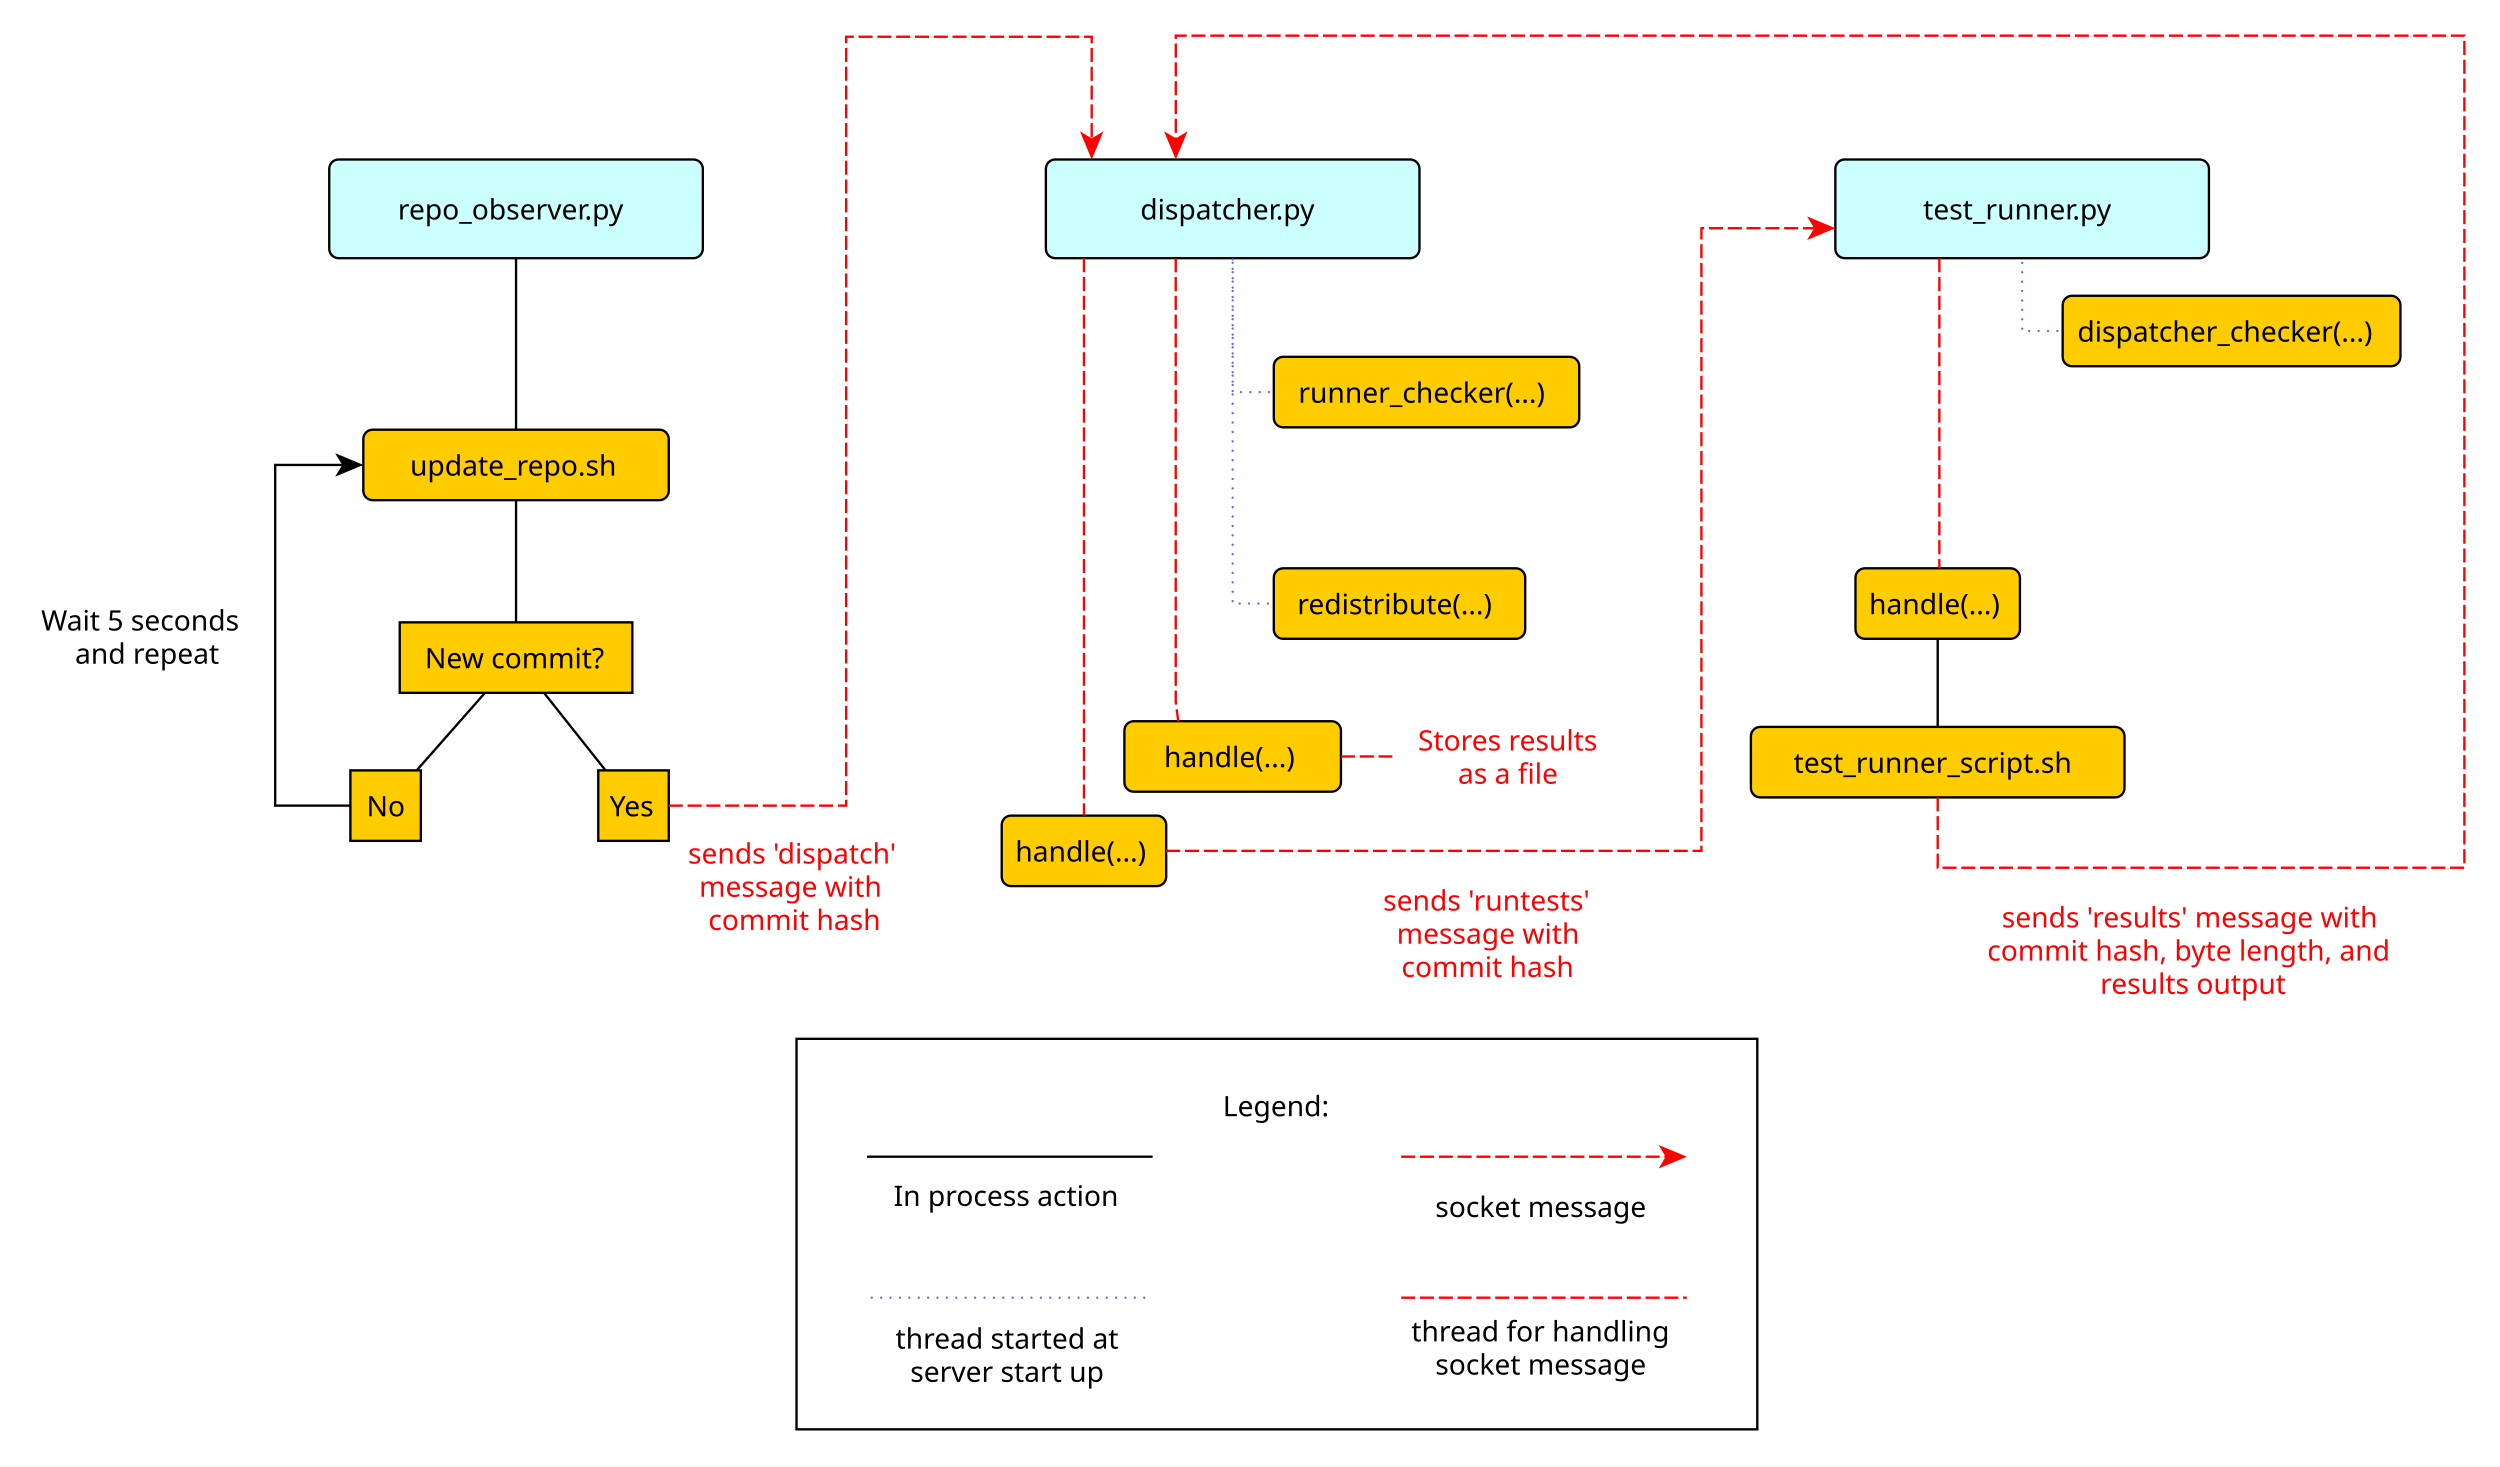
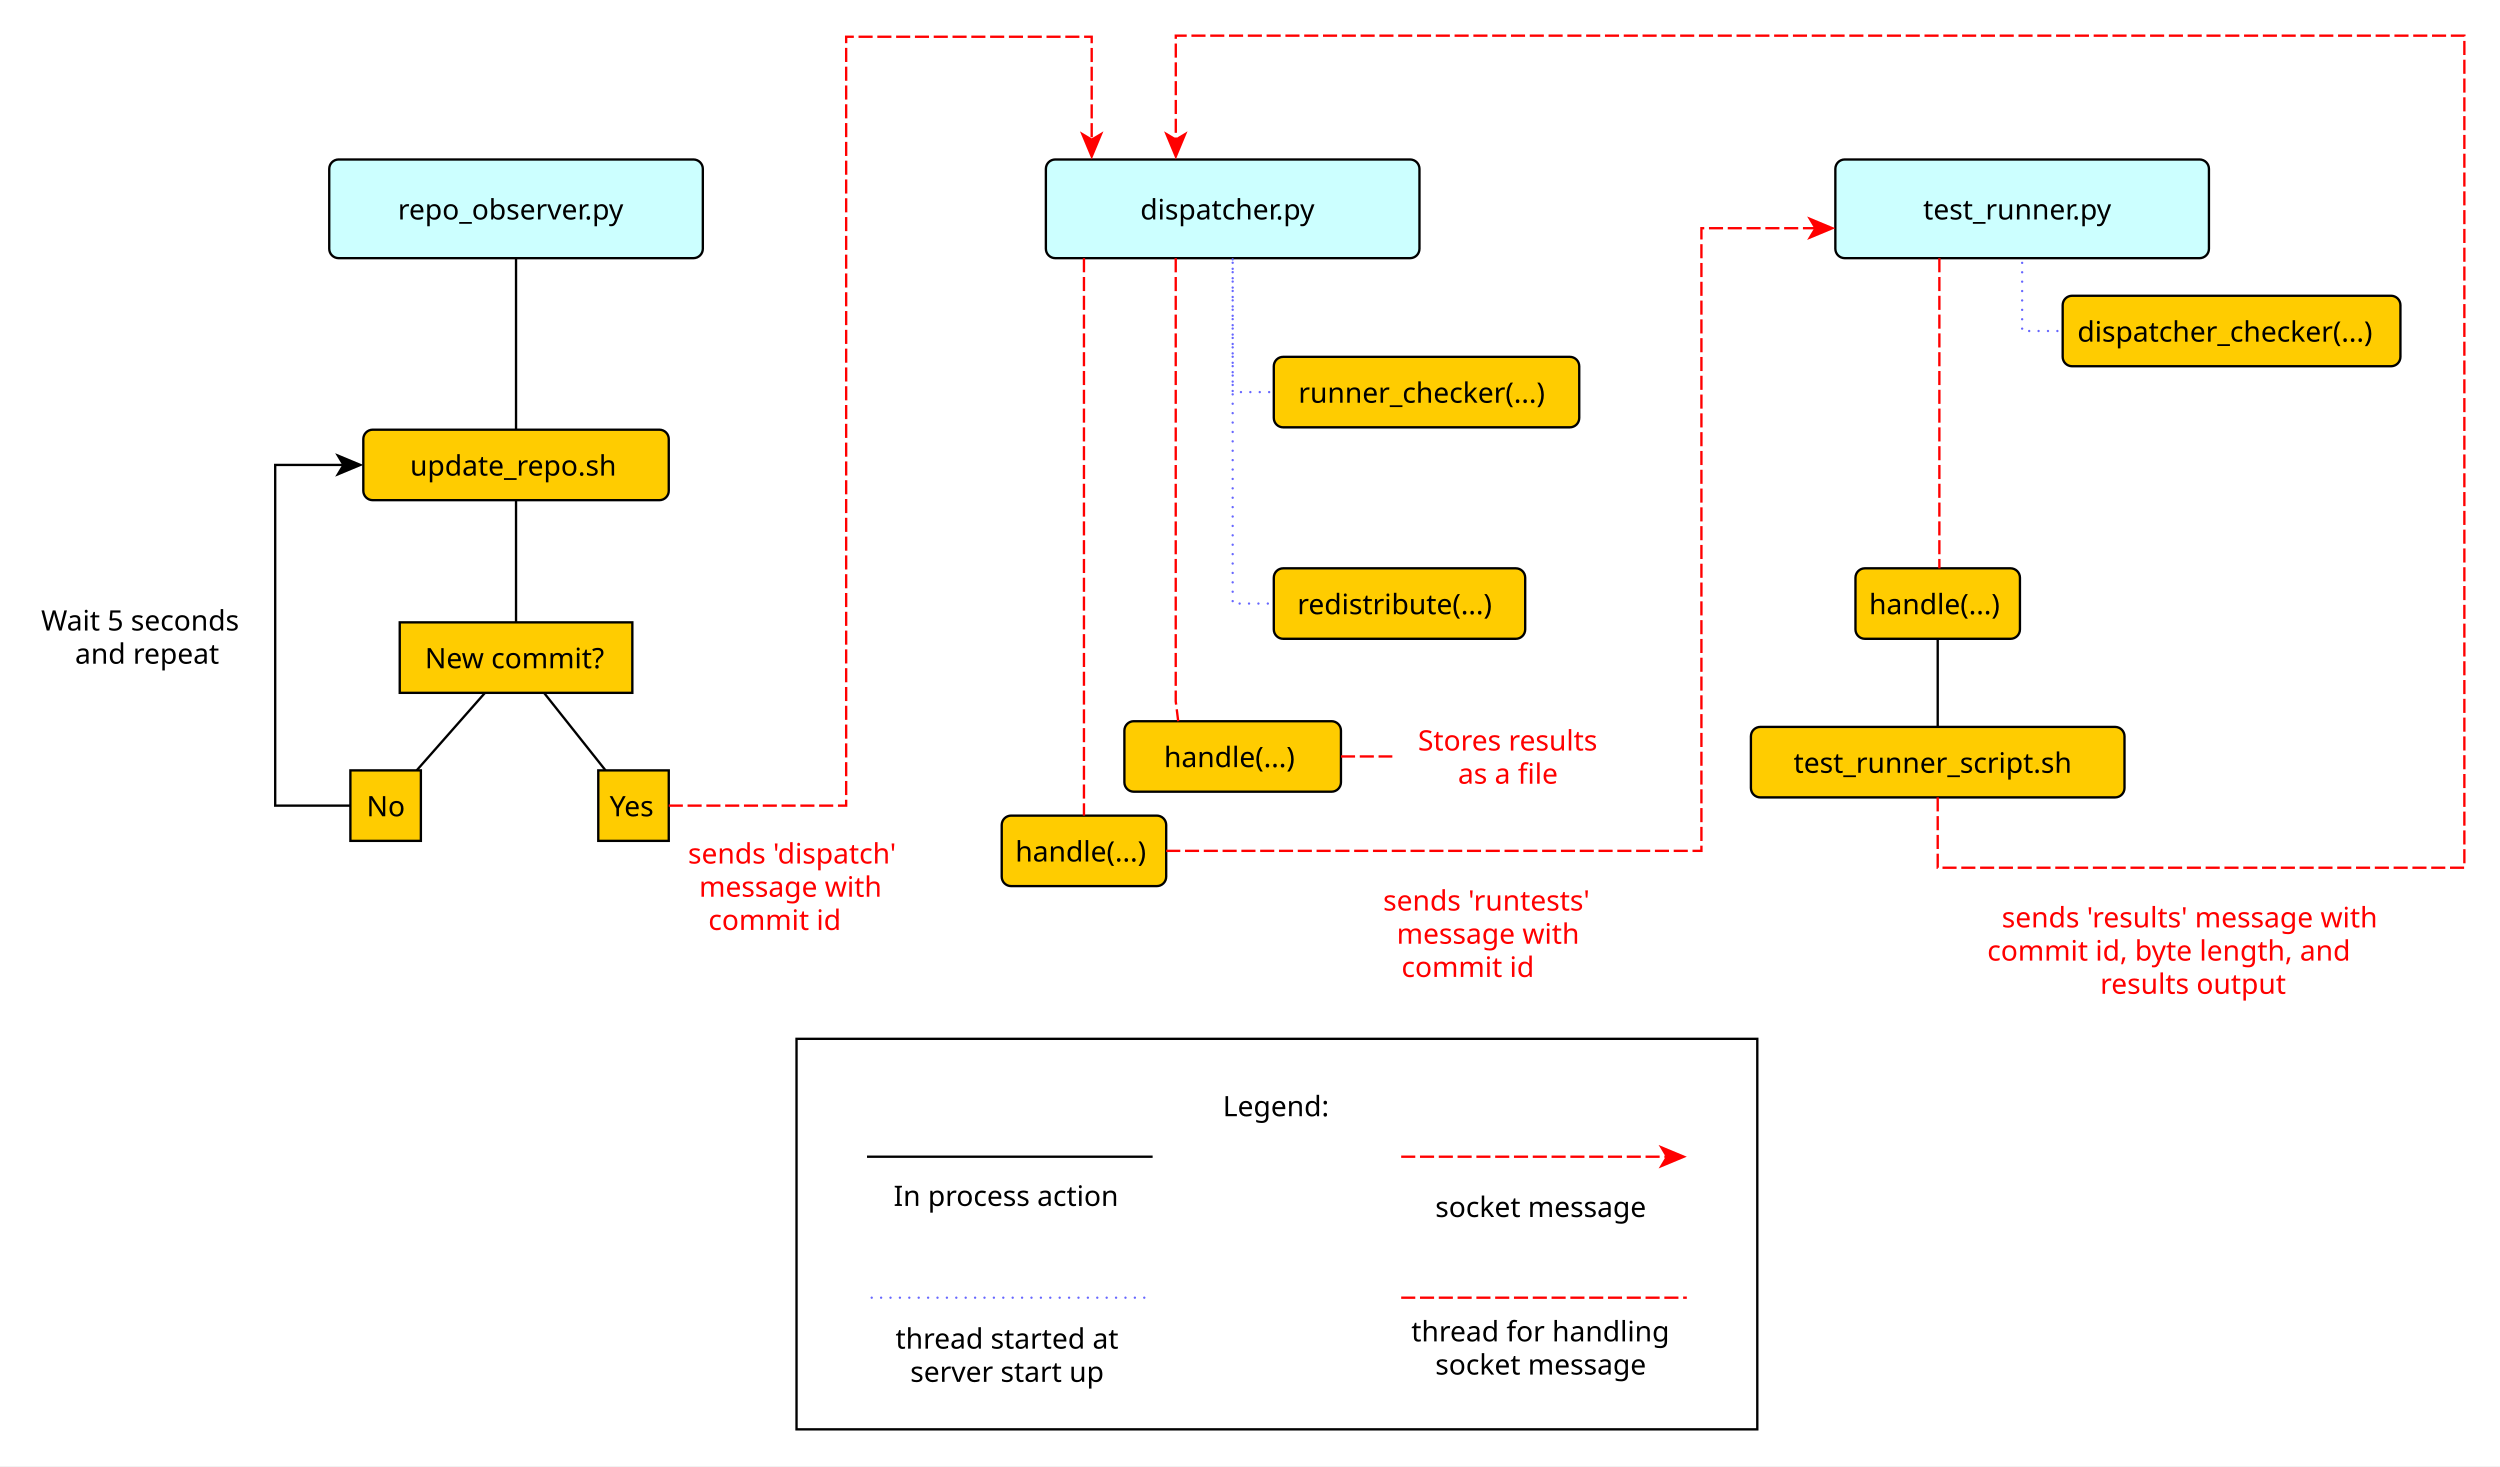
<svg xmlns="http://www.w3.org/2000/svg" fill-opacity="1" color-rendering="auto" color-interpolation="auto" stroke="black" text-rendering="auto" stroke-linecap="square" width="1064" stroke-miterlimit="10" stroke-opacity="1" shape-rendering="auto" fill="black" stroke-dasharray="none" font-weight="normal" stroke-width="1" height="624" font-family="'Dialog'" font-style="normal" stroke-linejoin="miter" font-size="12" stroke-dashoffset="0" image-rendering="auto">
  <defs id="genericDefs" />
  <g>
    <defs id="defs1">
      <clipPath clipPathUnits="userSpaceOnUse" id="clipPath1">
        <path d="M0 0 L1064 0 L1064 624 L0 624 L0 0 Z" />
      </clipPath>
      <clipPath clipPathUnits="userSpaceOnUse" id="clipPath2">
        <path d="M-154 -160 L910 -160 L910 464 L-154 464 L-154 -160 Z" />
      </clipPath>
    </defs>
    <g fill="white" text-rendering="geometricPrecision" shape-rendering="geometricPrecision" transform="translate(154,160)" stroke="white">
      <rect x="-154" width="1064" height="624" y="-160" clip-path="url(#clipPath2)" stroke="none" />
    </g>
    <g fill="rgb(204,255,255)" text-rendering="geometricPrecision" shape-rendering="geometricPrecision" transform="matrix(1,0,0,1,154,160)" stroke="rgb(204,255,255)">
      <rect x="-13.875" y="-92.125" clip-path="url(#clipPath2)" width="159" rx="4" ry="4" height="42" stroke="none" />
    </g>
    <g text-rendering="geometricPrecision" stroke-miterlimit="1.45" shape-rendering="geometricPrecision" font-family="sans-serif" transform="matrix(1,0,0,1,154,160)" stroke-linecap="butt">
      <text x="15.334" xml:space="preserve" y="-66.59" clip-path="url(#clipPath2)" stroke="none">repo_observer.py</text>
      <rect x="-13.875" y="-92.125" clip-path="url(#clipPath2)" fill="none" width="159" rx="4" ry="4" height="42" />
    </g>
    <g fill="rgb(204,255,255)" text-rendering="geometricPrecision" shape-rendering="geometricPrecision" transform="matrix(1,0,0,1,154,160)" stroke="rgb(204,255,255)">
      <rect x="291.125" y="-92.125" clip-path="url(#clipPath2)" width="159" rx="4" ry="4" height="42" stroke="none" />
    </g>
    <g text-rendering="geometricPrecision" stroke-miterlimit="1.45" shape-rendering="geometricPrecision" font-family="sans-serif" transform="matrix(1,0,0,1,154,160)" stroke-linecap="butt">
      <text x="331.317" xml:space="preserve" y="-66.59" clip-path="url(#clipPath2)" stroke="none">dispatcher.py</text>
      <rect x="291.125" y="-92.125" clip-path="url(#clipPath2)" fill="none" width="159" rx="4" ry="4" height="42" />
    </g>
    <g fill="rgb(204,255,255)" text-rendering="geometricPrecision" shape-rendering="geometricPrecision" transform="matrix(1,0,0,1,154,160)" stroke="rgb(204,255,255)">
      <rect x="627.125" y="-92.125" clip-path="url(#clipPath2)" width="159" rx="4" ry="4" height="42" stroke="none" />
    </g>
    <g text-rendering="geometricPrecision" stroke-miterlimit="1.45" shape-rendering="geometricPrecision" font-family="sans-serif" transform="matrix(1,0,0,1,154,160)" stroke-linecap="butt">
      <text x="664.502" xml:space="preserve" y="-66.59" clip-path="url(#clipPath2)" stroke="none">test_runner.py</text>
      <rect x="627.125" y="-92.125" clip-path="url(#clipPath2)" fill="none" width="159" rx="4" ry="4" height="42" />
    </g>
    <g fill="rgb(255,204,0)" text-rendering="geometricPrecision" shape-rendering="geometricPrecision" transform="matrix(1,0,0,1,154,160)" stroke="rgb(255,204,0)">
      <rect x="0.625" y="22.875" clip-path="url(#clipPath2)" width="130" rx="4" ry="4" height="30" stroke="none" />
    </g>
    <g text-rendering="geometricPrecision" stroke-miterlimit="1.45" shape-rendering="geometricPrecision" font-family="sans-serif" transform="matrix(1,0,0,1,154,160)" stroke-linecap="butt">
      <text x="20.508" xml:space="preserve" y="42.41" clip-path="url(#clipPath2)" stroke="none">update_repo.sh</text>
      <rect x="0.625" y="22.875" clip-path="url(#clipPath2)" fill="none" width="130" rx="4" ry="4" height="30" />
    </g>
    <g fill="rgb(255,204,0)" text-rendering="geometricPrecision" shape-rendering="geometricPrecision" transform="matrix(1,0,0,1,154,160)" stroke="rgb(255,204,0)">
      <rect x="591.188" y="149.375" clip-path="url(#clipPath2)" width="159" rx="4" ry="4" height="30" stroke="none" />
    </g>
    <g text-rendering="geometricPrecision" stroke-miterlimit="1.45" shape-rendering="geometricPrecision" font-family="sans-serif" transform="matrix(1,0,0,1,154,160)" stroke-linecap="butt">
      <text x="609.352" xml:space="preserve" y="168.91" clip-path="url(#clipPath2)" stroke="none">test_runner_script.sh</text>
      <rect x="591.188" y="149.375" clip-path="url(#clipPath2)" fill="none" width="159" rx="4" ry="4" height="30" />
    </g>
    <g fill="rgb(255,204,0)" text-rendering="geometricPrecision" shape-rendering="geometricPrecision" transform="matrix(1,0,0,1,154,160)" stroke="rgb(255,204,0)">
      <rect x="16.125" width="99" height="30" y="104.875" clip-path="url(#clipPath2)" stroke="none" />
    </g>
    <g text-rendering="geometricPrecision" stroke-miterlimit="1.45" shape-rendering="geometricPrecision" font-family="sans-serif" transform="matrix(1,0,0,1,154,160)" stroke-linecap="butt">
      <text x="26.856" xml:space="preserve" y="124.41" clip-path="url(#clipPath2)" stroke="none">New commit?</text>
      <rect fill="none" x="16.125" width="99" height="30" y="104.875" clip-path="url(#clipPath2)" />
    </g>
    <g fill="rgb(255,204,0)" text-rendering="geometricPrecision" shape-rendering="geometricPrecision" transform="matrix(1,0,0,1,154,160)" stroke="rgb(255,204,0)">
      <rect x="100.625" width="30" height="30" y="167.875" clip-path="url(#clipPath2)" stroke="none" />
    </g>
    <g text-rendering="geometricPrecision" stroke-miterlimit="1.45" shape-rendering="geometricPrecision" font-family="sans-serif" transform="matrix(1,0,0,1,154,160)" stroke-linecap="butt">
      <text x="105.485" xml:space="preserve" y="187.41" clip-path="url(#clipPath2)" stroke="none">Yes</text>
      <rect fill="none" x="100.625" width="30" height="30" y="167.875" clip-path="url(#clipPath2)" />
    </g>
    <g fill="rgb(255,204,0)" text-rendering="geometricPrecision" shape-rendering="geometricPrecision" transform="matrix(1,0,0,1,154,160)" stroke="rgb(255,204,0)">
      <rect x="-4.875" width="30" height="30" y="167.875" clip-path="url(#clipPath2)" stroke="none" />
    </g>
    <g text-rendering="geometricPrecision" stroke-miterlimit="1.45" shape-rendering="geometricPrecision" font-family="sans-serif" transform="matrix(1,0,0,1,154,160)" stroke-linecap="butt">
      <text x="2.007" xml:space="preserve" y="187.41" clip-path="url(#clipPath2)" stroke="none">No</text>
      <rect fill="none" x="-4.875" width="30" height="30" y="167.875" clip-path="url(#clipPath2)" />
      <text x="-136.508" xml:space="preserve" y="108.344" clip-path="url(#clipPath2)" stroke="none">Wait 5 seconds </text>
      <text x="-122.061" xml:space="preserve" y="122.477" clip-path="url(#clipPath2)" stroke="none">and repeat</text>
    </g>
    <g fill="rgb(255,204,0)" text-rendering="geometricPrecision" shape-rendering="geometricPrecision" transform="matrix(1,0,0,1,154,160)" stroke="rgb(255,204,0)">
      <rect x="388.125" y="-8.125" clip-path="url(#clipPath2)" width="130" rx="4" ry="4" height="30" stroke="none" />
    </g>
    <g text-rendering="geometricPrecision" stroke-miterlimit="1.45" shape-rendering="geometricPrecision" font-family="sans-serif" transform="matrix(1,0,0,1,154,160)" stroke-linecap="butt">
      <text x="398.586" xml:space="preserve" y="11.41" clip-path="url(#clipPath2)" stroke="none">runner_checker(...)</text>
      <rect x="388.125" y="-8.125" clip-path="url(#clipPath2)" fill="none" width="130" rx="4" ry="4" height="30" />
    </g>
    <g fill="rgb(255,204,0)" text-rendering="geometricPrecision" shape-rendering="geometricPrecision" transform="matrix(1,0,0,1,154,160)" stroke="rgb(255,204,0)">
      <rect x="388.125" y="81.875" clip-path="url(#clipPath2)" width="107" rx="4" ry="4" height="30" stroke="none" />
    </g>
    <g text-rendering="geometricPrecision" stroke-miterlimit="1.45" shape-rendering="geometricPrecision" font-family="sans-serif" transform="matrix(1,0,0,1,154,160)" stroke-linecap="butt">
      <text x="398.14" xml:space="preserve" y="101.41" clip-path="url(#clipPath2)" stroke="none">redistribute(...)</text>
      <rect x="388.125" y="81.875" clip-path="url(#clipPath2)" fill="none" width="107" rx="4" ry="4" height="30" />
      <text fill="red" x="138.818" xml:space="preserve" y="207.527" clip-path="url(#clipPath2)" stroke="none">sends 'dispatch'</text>
      <text fill="red" x="143.544" xml:space="preserve" y="221.66" clip-path="url(#clipPath2)" stroke="none">message with </text>
-       <text fill="red" x="147.467" xml:space="preserve" y="235.793" clip-path="url(#clipPath2)" stroke="none">commit hash</text>
+       <text fill="red" x="147.467" xml:space="preserve" y="235.793" clip-path="url(#clipPath2)" stroke="none">commit id</text>
    </g>
    <g fill="rgb(255,204,0)" text-rendering="geometricPrecision" shape-rendering="geometricPrecision" transform="matrix(1,0,0,1,154,160)" stroke="rgb(255,204,0)">
      <rect x="272.332" y="187.125" clip-path="url(#clipPath2)" width="70" rx="4" ry="4" height="30" stroke="none" />
    </g>
    <g text-rendering="geometricPrecision" stroke-miterlimit="1.45" shape-rendering="geometricPrecision" font-family="sans-serif" transform="matrix(1,0,0,1,154,160)" stroke-linecap="butt">
      <text x="278.12" xml:space="preserve" y="206.66" clip-path="url(#clipPath2)" stroke="none">handle(...)</text>
      <rect x="272.332" y="187.125" clip-path="url(#clipPath2)" fill="none" width="70" rx="4" ry="4" height="30" />
      <text fill="red" x="434.668" xml:space="preserve" y="227.527" clip-path="url(#clipPath2)" stroke="none">sends 'runtests'</text>
      <text fill="red" x="440.442" xml:space="preserve" y="241.66" clip-path="url(#clipPath2)" stroke="none">message with</text>
-       <text fill="red" x="442.467" xml:space="preserve" y="255.793" clip-path="url(#clipPath2)" stroke="none">commit hash</text>
+       <text fill="red" x="442.467" xml:space="preserve" y="255.793" clip-path="url(#clipPath2)" stroke="none">commit id</text>
    </g>
    <g fill="rgb(255,204,0)" text-rendering="geometricPrecision" shape-rendering="geometricPrecision" transform="matrix(1,0,0,1,154,160)" stroke="rgb(255,204,0)">
      <rect x="723.875" y="-34.125" clip-path="url(#clipPath2)" width="143.75" rx="4" ry="4" height="30" stroke="none" />
    </g>
    <g text-rendering="geometricPrecision" stroke-miterlimit="1.45" shape-rendering="geometricPrecision" font-family="sans-serif" transform="matrix(1,0,0,1,154,160)" stroke-linecap="butt">
      <text x="730.137" xml:space="preserve" y="-14.59" clip-path="url(#clipPath2)" stroke="none">dispatcher_checker(...)</text>
      <rect x="723.875" y="-34.125" clip-path="url(#clipPath2)" fill="none" width="143.75" rx="4" ry="4" height="30" />
    </g>
    <g fill="rgb(255,204,0)" text-rendering="geometricPrecision" shape-rendering="geometricPrecision" transform="matrix(1,0,0,1,154,160)" stroke="rgb(255,204,0)">
      <rect x="635.688" y="81.875" clip-path="url(#clipPath2)" width="70" rx="4" ry="4" height="30" stroke="none" />
    </g>
    <g text-rendering="geometricPrecision" stroke-miterlimit="1.45" shape-rendering="geometricPrecision" font-family="sans-serif" transform="matrix(1,0,0,1,154,160)" stroke-linecap="butt">
      <text x="641.476" xml:space="preserve" y="101.41" clip-path="url(#clipPath2)" stroke="none">handle(...)</text>
      <rect x="635.688" y="81.875" clip-path="url(#clipPath2)" fill="none" width="70" rx="4" ry="4" height="30" />
      <text fill="red" x="697.945" xml:space="preserve" y="234.704" clip-path="url(#clipPath2)" stroke="none">sends 'results' message with</text>
-       <text fill="red" x="691.778" xml:space="preserve" y="248.837" clip-path="url(#clipPath2)" stroke="none">commit hash, byte length, and</text>
+       <text fill="red" x="691.778" xml:space="preserve" y="248.837" clip-path="url(#clipPath2)" stroke="none">commit id, byte length, and</text>
      <text fill="red" x="739.837" xml:space="preserve" y="262.97" clip-path="url(#clipPath2)" stroke="none">results output</text>
    </g>
    <g fill="rgb(255,204,0)" text-rendering="geometricPrecision" shape-rendering="geometricPrecision" transform="matrix(1,0,0,1,154,160)" stroke="rgb(255,204,0)">
      <rect x="324.541" y="146.948" clip-path="url(#clipPath2)" width="92.168" rx="4" ry="4" height="30" stroke="none" />
    </g>
    <g text-rendering="geometricPrecision" stroke-miterlimit="1.45" shape-rendering="geometricPrecision" font-family="sans-serif" transform="matrix(1,0,0,1,154,160)" stroke-linecap="butt">
      <text x="341.413" xml:space="preserve" y="166.483" clip-path="url(#clipPath2)" stroke="none">handle(...)</text>
      <rect x="324.541" y="146.948" clip-path="url(#clipPath2)" fill="none" width="92.168" rx="4" ry="4" height="30" />
      <text fill="red" x="449.476" xml:space="preserve" y="159.416" clip-path="url(#clipPath2)" stroke="none">Stores results</text>
      <text fill="red" x="466.51" xml:space="preserve" y="173.549" clip-path="url(#clipPath2)" stroke="none">as a file</text>
    </g>
    <g fill="white" text-rendering="geometricPrecision" shape-rendering="geometricPrecision" transform="matrix(1,0,0,1,154,160)" stroke="white">
      <rect x="185" width="408.906" height="166.203" y="282.125" clip-path="url(#clipPath2)" stroke="none" />
    </g>
    <g text-rendering="geometricPrecision" stroke-miterlimit="1.45" shape-rendering="geometricPrecision" font-family="sans-serif" transform="matrix(1,0,0,1,154,160)" stroke-linecap="butt">
      <text x="366.429" xml:space="preserve" y="315.066" clip-path="url(#clipPath2)" stroke="none">Legend:</text>
      <rect fill="none" x="185" width="408.906" height="166.203" y="282.125" clip-path="url(#clipPath2)" />
      <text x="226.308" xml:space="preserve" y="353.238" clip-path="url(#clipPath2)" stroke="none">In process action</text>
      <text x="456.856" xml:space="preserve" y="357.957" clip-path="url(#clipPath2)" stroke="none">socket message</text>
      <text x="446.655" xml:space="preserve" y="410.891" clip-path="url(#clipPath2)" stroke="none">thread for handling</text>
      <text x="456.856" xml:space="preserve" y="425.023" clip-path="url(#clipPath2)" stroke="none">socket message</text>
      <text x="227.137" xml:space="preserve" y="413.984" clip-path="url(#clipPath2)" stroke="none">thread started at</text>
      <text x="233.409" xml:space="preserve" y="428.117" clip-path="url(#clipPath2)" stroke="none">server start up</text>
      <path fill="none" d="M65.625 -50.129 L65.625 22.878" clip-path="url(#clipPath2)" />
    </g>
    <g stroke-linecap="butt" transform="matrix(1,0,0,1,154,160)" fill="red" text-rendering="geometricPrecision" shape-rendering="geometricPrecision" stroke-dasharray="6,2" stroke="red" stroke-miterlimit="1.45">
      <path fill="none" d="M670.688 179.336 L670.688 209.302 L894.832 209.302 L894.832 -144.823 L346.419 -144.823 L346.419 -100.124" clip-path="url(#clipPath2)" />
      <path d="M346.419 -92.124 L351.419 -104.124 L346.419 -101.124 L341.419 -104.124 Z" clip-path="url(#clipPath2)" stroke="none" />
      <path fill="none" stroke-dasharray="none" d="M65.625 52.89 L65.625 104.875" clip-path="url(#clipPath2)" stroke="black" />
      <path fill="none" stroke-dasharray="none" d="M77.53 134.875 L103.72 167.875" clip-path="url(#clipPath2)" stroke="black" />
      <path fill="none" d="M130.625 182.875 L206.125 182.875 L206.125 -71.125 L206.125 -144.359 L310.625 -144.359 L310.625 -100.11" clip-path="url(#clipPath2)" />
      <path d="M310.625 -92.11 L315.625 -104.11 L310.625 -101.11 L305.625 -104.11 Z" clip-path="url(#clipPath2)" stroke="none" />
      <path fill="none" stroke-dasharray="none" d="M52.411 134.875 L23.339 167.875" clip-path="url(#clipPath2)" stroke="black" />
      <path fill="none" stroke-dasharray="none" d="M-4.875 182.875 L-36.875 182.875 L-36.875 182.875 L-36.875 37.875 L-7.363 37.875" clip-path="url(#clipPath2)" stroke="black" />
      <path fill="black" stroke-dasharray="none" d="M0.637 37.875 L-11.363 32.875 L-8.363 37.875 L-11.363 42.875 Z" clip-path="url(#clipPath2)" stroke="none" />
    </g>
    <g stroke-linecap="round" transform="matrix(1,0,0,1,154,160)" stroke-dashoffset="2" fill="rgb(102,102,255)" text-rendering="geometricPrecision" shape-rendering="geometricPrecision" stroke-dasharray="0,4" stroke="rgb(102,102,255)" stroke-miterlimit="1.45">
      <path fill="none" d="M388.148 6.875 L370.625 6.875 L370.625 -50.14" clip-path="url(#clipPath2)" />
      <path fill="none" d="M370.625 -50.166 L370.625 96.875 L388.132 96.875" clip-path="url(#clipPath2)" />
    </g>
    <g stroke-linecap="butt" transform="matrix(1,0,0,1,154,160)" fill="red" text-rendering="geometricPrecision" shape-rendering="geometricPrecision" stroke-dasharray="6,2" stroke="red" stroke-miterlimit="1.45">
      <path fill="none" d="M307.332 -50.118 L307.332 187.13" clip-path="url(#clipPath2)" />
      <path fill="none" d="M342.33 202.125 L570.125 202.125 L570.125 -62.875 L619.107 -62.875" clip-path="url(#clipPath2)" />
      <path d="M627.107 -62.875 L615.107 -67.875 L618.107 -62.875 L615.107 -57.875 Z" clip-path="url(#clipPath2)" stroke="none" />
    </g>
    <g stroke-linecap="round" transform="matrix(1,0,0,1,154,160)" stroke-dashoffset="2" fill="rgb(102,102,255)" text-rendering="geometricPrecision" shape-rendering="geometricPrecision" stroke-dasharray="0,4" stroke="rgb(102,102,255)" stroke-miterlimit="1.45">
      <path fill="none" d="M706.625 -50.127 L706.625 -19.125 L723.902 -19.125" clip-path="url(#clipPath2)" />
    </g>
    <g stroke-linecap="butt" transform="matrix(1,0,0,1,154,160)" fill="red" text-rendering="geometricPrecision" shape-rendering="geometricPrecision" stroke-dasharray="6,2" stroke="red" stroke-miterlimit="1.45">
      <path fill="none" d="M671.394 -50.112 L671.394 81.911" clip-path="url(#clipPath2)" />
      <path fill="none" stroke-dasharray="none" d="M670.688 111.871 L670.688 149.378" clip-path="url(#clipPath2)" stroke="black" />
      <path fill="none" d="M346.394 -50.103 L346.394 138.51 L347.45 146.957" clip-path="url(#clipPath2)" />
      <path fill="none" d="M416.715 161.948 L438.582 161.948" clip-path="url(#clipPath2)" />
      <path fill="none" stroke-dasharray="none" d="M215 332.297 L336.562 332.297" clip-path="url(#clipPath2)" stroke="black" />
      <path fill="none" d="M442.344 332.297 L555.906 332.297" clip-path="url(#clipPath2)" />
      <path d="M563.906 332.297 L551.906 327.297 L554.906 332.297 L551.906 337.297 Z" clip-path="url(#clipPath2)" stroke="none" />
      <path fill="none" d="M442.344 392.297 L563.906 392.297" clip-path="url(#clipPath2)" />
    </g>
    <g stroke-linecap="round" transform="matrix(1,0,0,1,154,160)" stroke-dashoffset="2" fill="rgb(102,102,255)" text-rendering="geometricPrecision" shape-rendering="geometricPrecision" stroke-dasharray="0,4" stroke="rgb(102,102,255)" stroke-miterlimit="1.45">
      <path fill="none" d="M215 392.297 L336.562 392.297" clip-path="url(#clipPath2)" />
    </g>
  </g>
</svg>
